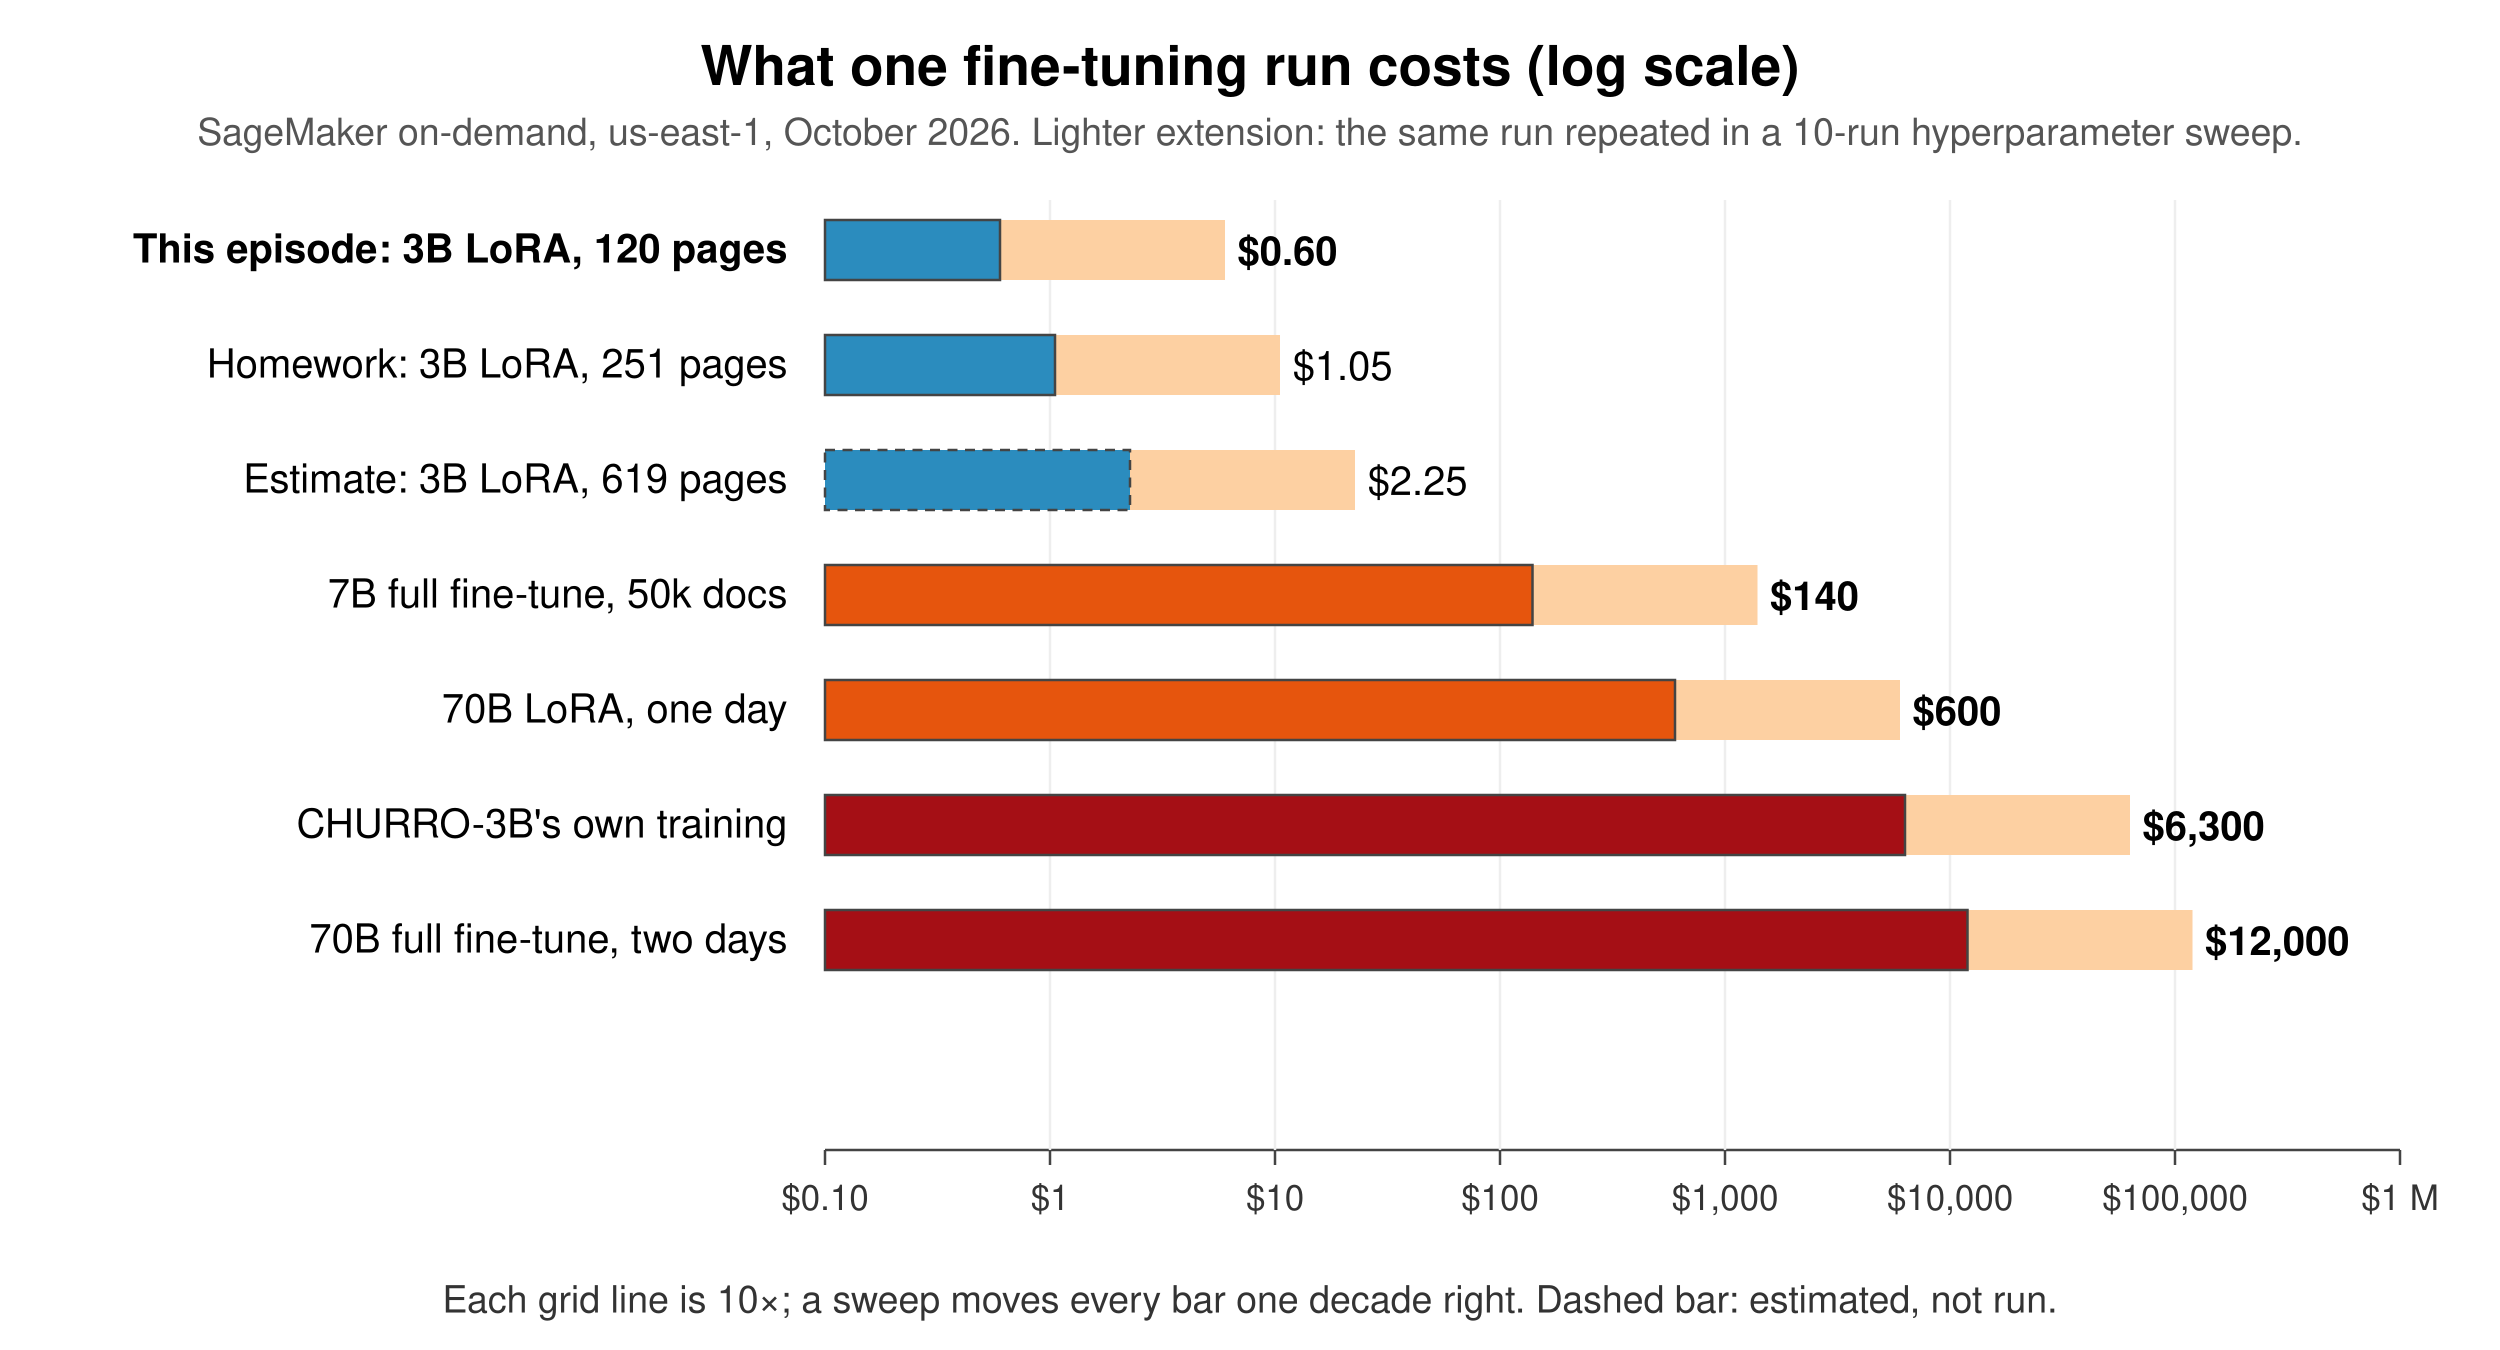
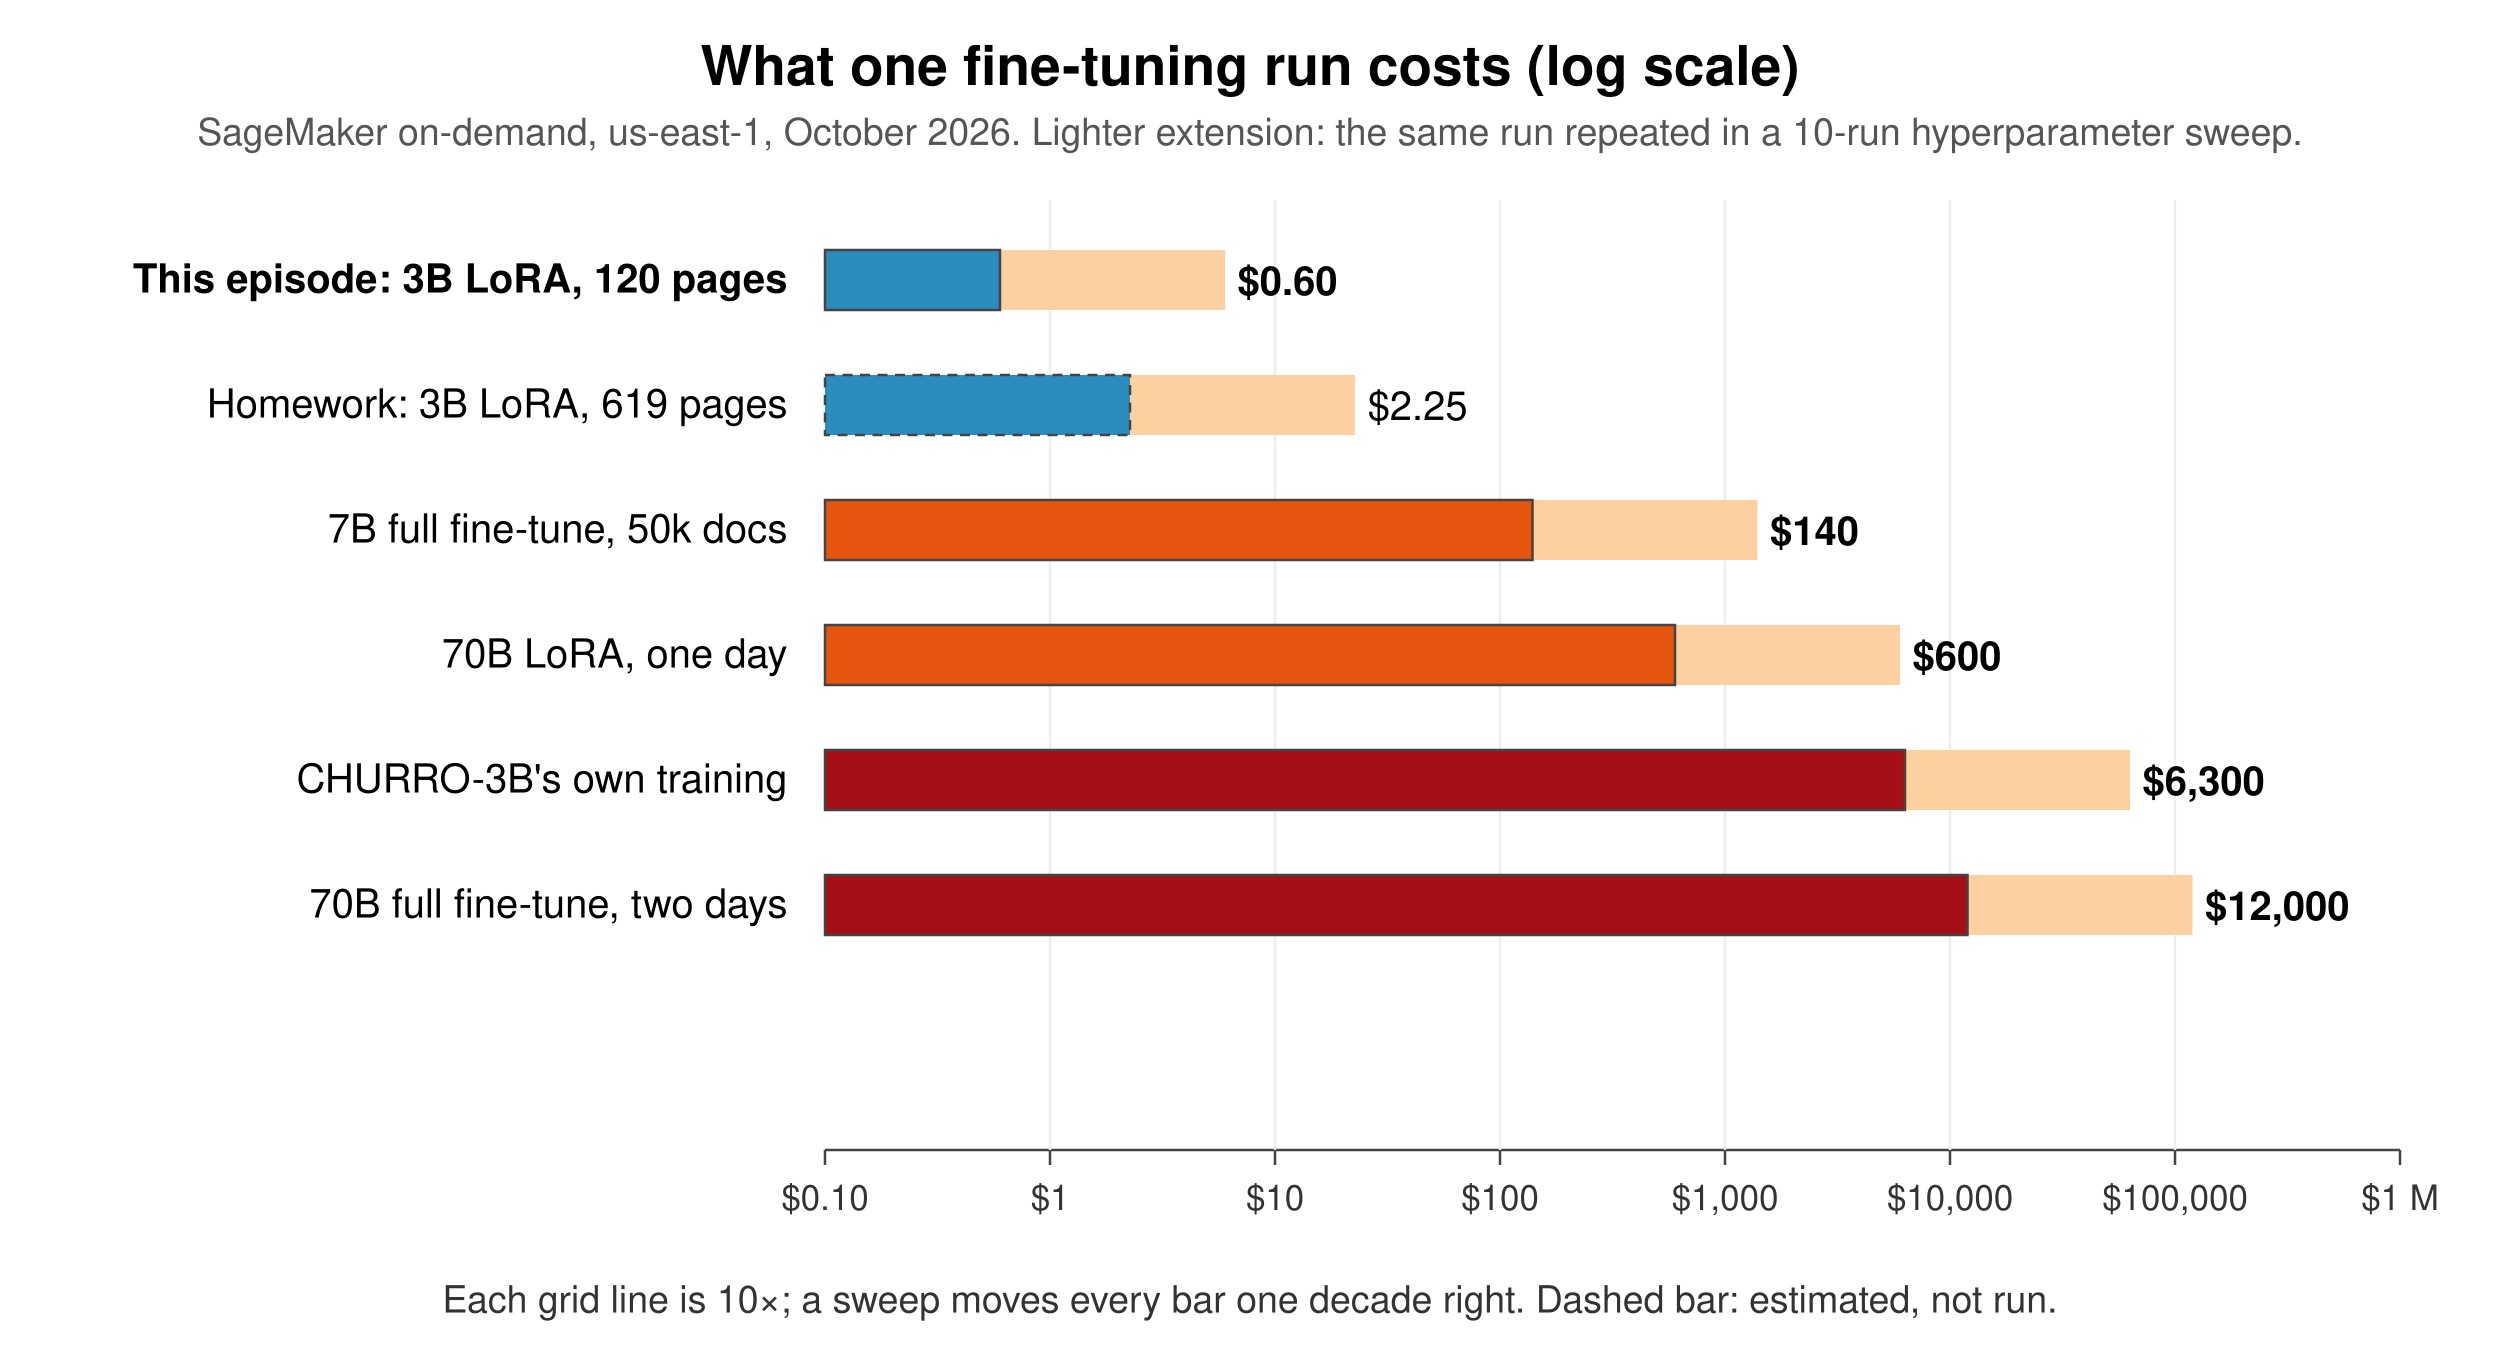
<svg xmlns="http://www.w3.org/2000/svg" width="1000" height="540" viewBox="0 0 1000 540" font-family="Helvetica, Arial, sans-serif" font-size="16">
  <rect width="1000" height="540" fill="#ffffff" />
  <text x="500" y="34" text-anchor="middle" font-weight="bold" font-size="22">What one fine-tuning run costs (log scale)</text>
  <text x="500" y="58" text-anchor="middle" font-size="15" fill="#555">SageMaker on-demand, us-east-1, October 2026. Lighter extension: the same run repeated in a 10-run hyperparameter sweep.</text>
  <line x1="330" y1="460" x2="960" y2="460" stroke="#444" />
  <g font-size="14" text-anchor="middle" fill="#333">
    <line x1="330" y1="460" x2="330" y2="466" stroke="#444" />
    <text x="330" y="484">$0.10</text>
    <line x1="420" y1="460" x2="420" y2="466" stroke="#444" />
    <text x="420" y="484">$1</text>
    <line x1="510" y1="460" x2="510" y2="466" stroke="#444" />
    <text x="510" y="484">$10</text>
    <line x1="600" y1="460" x2="600" y2="466" stroke="#444" />
    <text x="600" y="484">$100</text>
    <line x1="690" y1="460" x2="690" y2="466" stroke="#444" />
    <text x="690" y="484">$1,000</text>
    <line x1="780" y1="460" x2="780" y2="466" stroke="#444" />
    <text x="780" y="484">$10,000</text>
    <line x1="870" y1="460" x2="870" y2="466" stroke="#444" />
    <text x="870" y="484">$100,000</text>
    <line x1="960" y1="460" x2="960" y2="466" stroke="#444" />
    <text x="960" y="484">$1 M</text>
  </g>
  <g stroke="#eee">
    <line x1="420" y1="80" x2="420" y2="460" />
    <line x1="510" y1="80" x2="510" y2="460" />
    <line x1="600" y1="80" x2="600" y2="460" />
    <line x1="690" y1="80" x2="690" y2="460" />
    <line x1="780" y1="80" x2="780" y2="460" />
    <line x1="870" y1="80" x2="870" y2="460" />
  </g>
-   <text x="315" y="105" text-anchor="end" font-weight="bold">This episode: 3B LoRA, 120 pages</text>
-   <rect x="330" y="88" width="160" height="24" fill="#fdd0a2" />
-   <rect x="330" y="88" width="70" height="24" fill="#2b8cbe" stroke="#444" />
-   <text x="495" y="106" font-weight="bold">$0.60</text>
-   <text x="315" y="151" text-anchor="end">Homework: 3B LoRA, 251 pages</text>
-   <rect x="330" y="134" width="182" height="24" fill="#fdd0a2" />
-   <rect x="330" y="134" width="92" height="24" fill="#2b8cbe" stroke="#444" />
-   <text x="517" y="152">$1.05</text>
-   <text x="315" y="197" text-anchor="end">Estimate: 3B LoRA, 619 pages</text>
-   <rect x="330" y="180" width="212" height="24" fill="#fdd0a2" />
-   <rect x="330" y="180" width="122" height="24" fill="#2b8cbe" stroke="#444" stroke-dasharray="4 3" />
-   <text x="547" y="198">$2.25</text>
-   <text x="315" y="243" text-anchor="end">7B full fine-tune, 50k docs</text>
-   <rect x="330" y="226" width="373" height="24" fill="#fdd0a2" />
-   <rect x="330" y="226" width="283" height="24" fill="#e6550d" stroke="#444" />
-   <text x="708" y="244" font-weight="bold">$140</text>
-   <text x="315" y="289" text-anchor="end">70B LoRA, one day</text>
-   <rect x="330" y="272" width="430" height="24" fill="#fdd0a2" />
-   <rect x="330" y="272" width="340" height="24" fill="#e6550d" stroke="#444" />
-   <text x="765" y="290" font-weight="bold">$600</text>
-   <text x="315" y="335" text-anchor="end">CHURRO-3B's own training</text>
-   <rect x="330" y="318" width="522" height="24" fill="#fdd0a2" />
-   <rect x="330" y="318" width="432" height="24" fill="#a50f15" stroke="#444" />
-   <text x="857" y="336" font-weight="bold">$6,300</text>
-   <text x="315" y="381" text-anchor="end">70B full fine-tune, two days</text>
-   <rect x="330" y="364" width="547" height="24" fill="#fdd0a2" />
-   <rect x="330" y="364" width="457" height="24" fill="#a50f15" stroke="#444" />
-   <text x="882" y="382" font-weight="bold">$12,000</text>
+   <text x="315" y="117" text-anchor="end" font-weight="bold">This episode: 3B LoRA, 120 pages</text>
+   <rect x="330" y="100" width="160" height="24" fill="#fdd0a2" />
+   <rect x="330" y="100" width="70" height="24" fill="#2b8cbe" stroke="#444" />
+   <text x="495" y="118" font-weight="bold">$0.60</text>
+   <text x="315" y="167" text-anchor="end">Homework: 3B LoRA, 619 pages</text>
+   <rect x="330" y="150" width="212" height="24" fill="#fdd0a2" />
+   <rect x="330" y="150" width="122" height="24" fill="#2b8cbe" stroke="#444" stroke-dasharray="4 3" />
+   <text x="547" y="168">$2.25</text>
+   <text x="315" y="217" text-anchor="end">7B full fine-tune, 50k docs</text>
+   <rect x="330" y="200" width="373" height="24" fill="#fdd0a2" />
+   <rect x="330" y="200" width="283" height="24" fill="#e6550d" stroke="#444" />
+   <text x="708" y="218" font-weight="bold">$140</text>
+   <text x="315" y="267" text-anchor="end">70B LoRA, one day</text>
+   <rect x="330" y="250" width="430" height="24" fill="#fdd0a2" />
+   <rect x="330" y="250" width="340" height="24" fill="#e6550d" stroke="#444" />
+   <text x="765" y="268" font-weight="bold">$600</text>
+   <text x="315" y="317" text-anchor="end">CHURRO-3B's own training</text>
+   <rect x="330" y="300" width="522" height="24" fill="#fdd0a2" />
+   <rect x="330" y="300" width="432" height="24" fill="#a50f15" stroke="#444" />
+   <text x="857" y="318" font-weight="bold">$6,300</text>
+   <text x="315" y="367" text-anchor="end">70B full fine-tune, two days</text>
+   <rect x="330" y="350" width="547" height="24" fill="#fdd0a2" />
+   <rect x="330" y="350" width="457" height="24" fill="#a50f15" stroke="#444" />
+   <text x="882" y="368" font-weight="bold">$12,000</text>
  <text x="500" y="525" text-anchor="middle" font-size="15" fill="#333">Each grid line is 10×; a sweep moves every bar one decade right. Dashed bar: estimated, not run.</text>
</svg>
